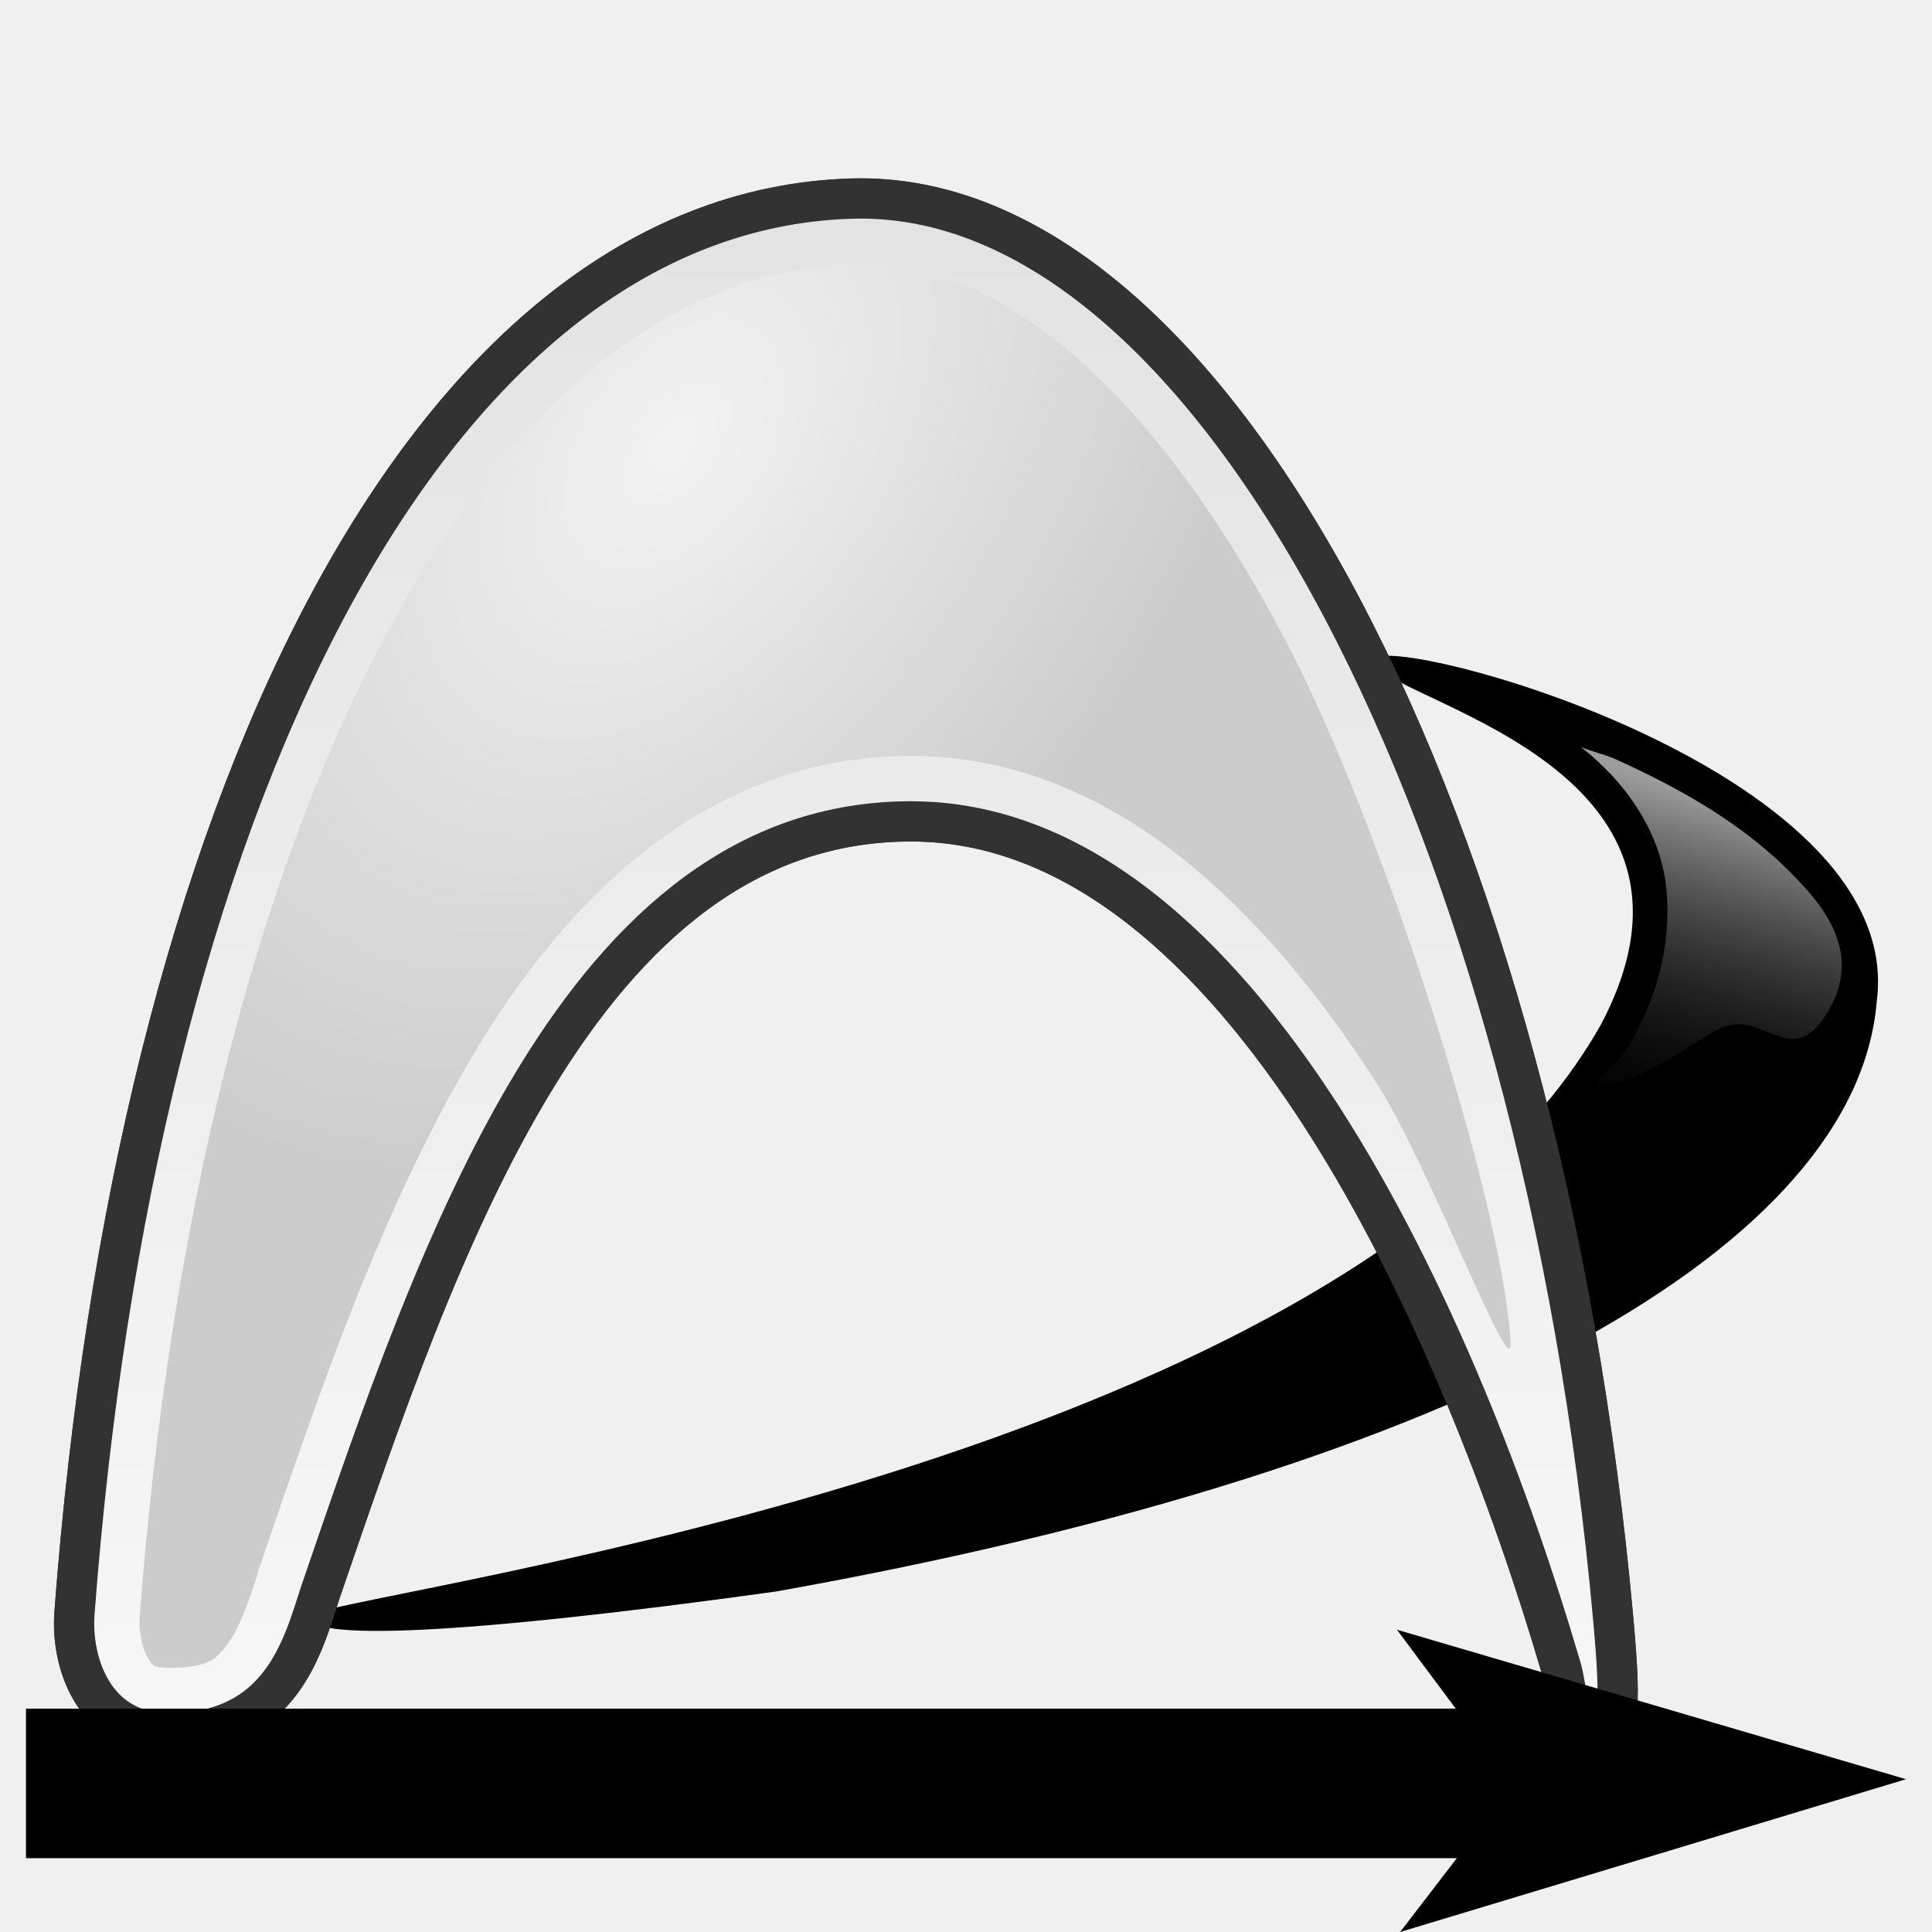
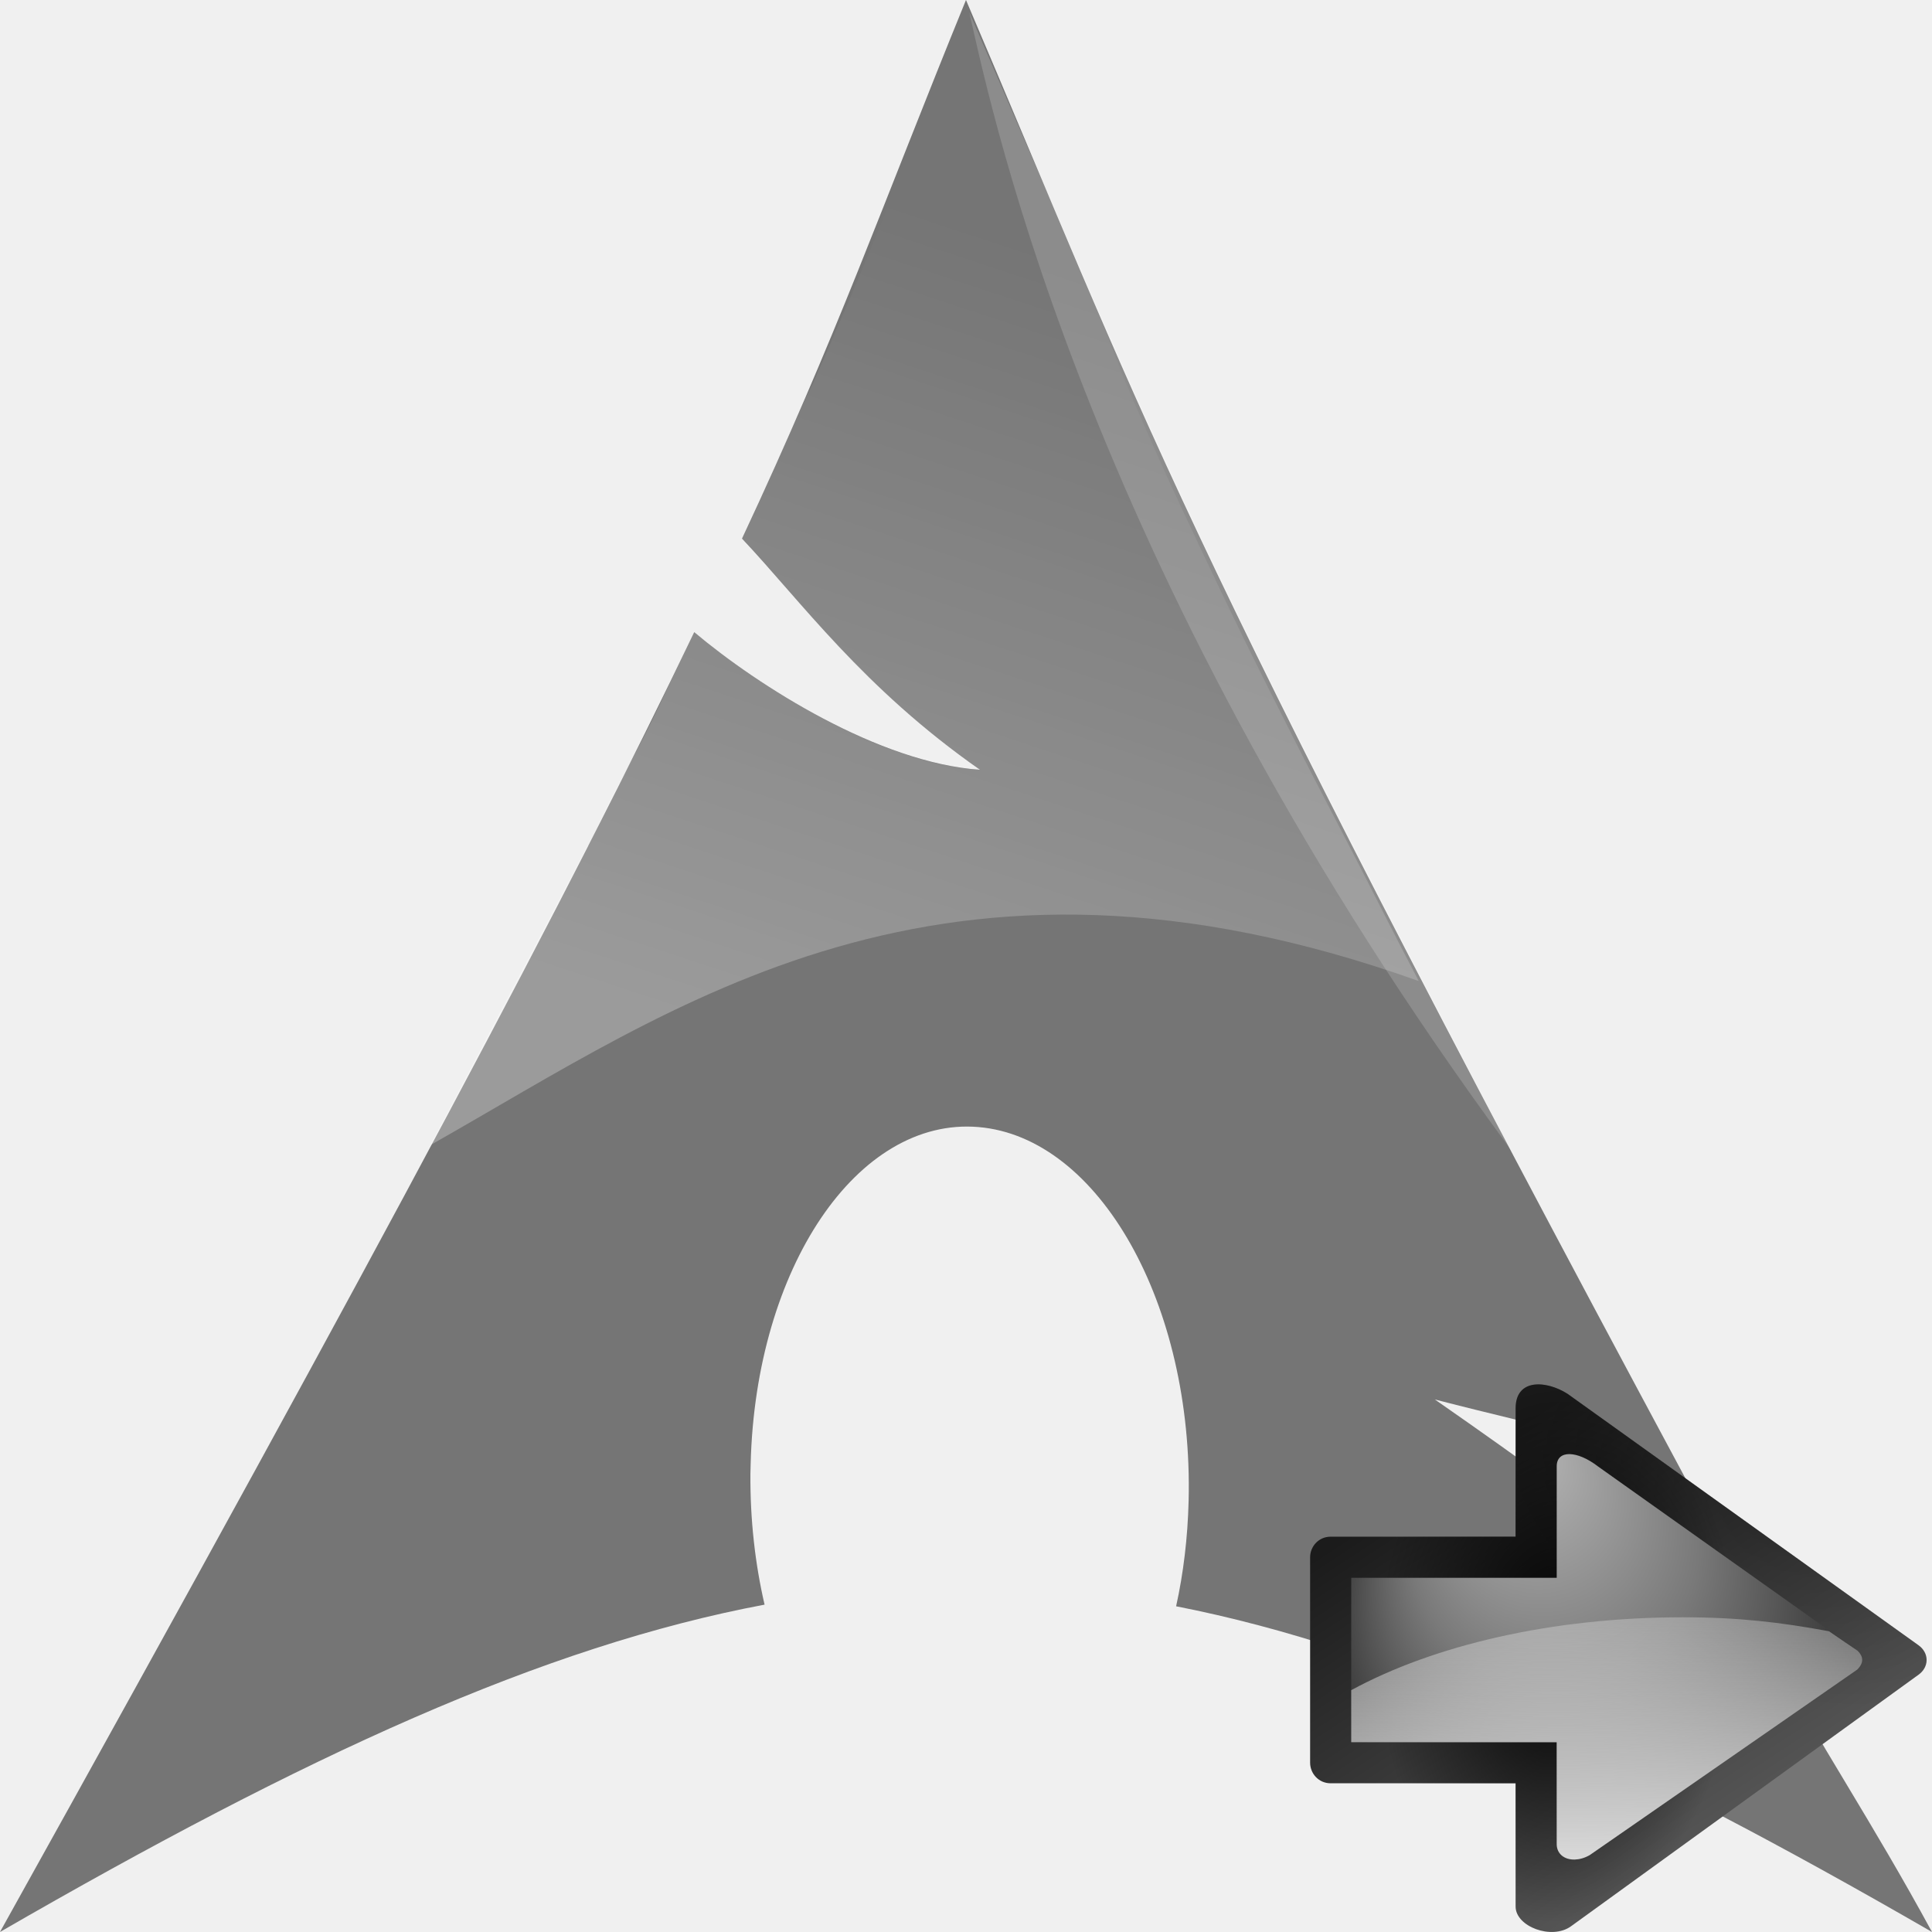
- <svg xmlns="http://www.w3.org/2000/svg" xmlns:xlink="http://www.w3.org/1999/xlink" width="48px" height="48px" id="svg1374">
-   <defs id="defs1376">
-     <linearGradient id="linearGradient21348">
-       <stop id="stop21350" offset="0" style="stop-color:#edd400;stop-opacity:1;" />
-       <stop id="stop21352" offset="1" style="stop-color:#baa600;stop-opacity:1" />
+ <svg xmlns="http://www.w3.org/2000/svg" xmlns:xlink="http://www.w3.org/1999/xlink" width="32" height="32" id="svg2424" version="1.0">
+   <defs id="defs2426">
+     <linearGradient id="linearGradient2190" x1="541.335" y1="104.507" gradientTransform="matrix(-0.3937741,0,0,0.393752,978.3497,416.9815)" x2="606.912" gradientUnits="userSpaceOnUse" xlink:href="#path1082_2_" y2="303.14" />
+     <linearGradient id="path1082_2_" x1="112.499" x2="112.499" gradientTransform="translate(287,-83)" y1="6.137" gradientUnits="userSpaceOnUse" y2="129.347">
+       <stop offset="0" id="stop193" style="stop-color:#ffffff;stop-opacity:0" />
+       <stop offset="1" id="stop195" style="stop-color:#ffffff;stop-opacity:0.275;" />
+       <midPointStop offset="0" id="midPointStop197" style="stop-color:#FFFFFF" />
+       <midPointStop offset="0.5" id="midPointStop199" style="stop-color:#FFFFFF" />
+       <midPointStop offset="1" id="midPointStop201" style="stop-color:#000000" />
    </linearGradient>
-     <linearGradient id="linearGradient21338">
-       <stop style="stop-color:#baa400;stop-opacity:1;" offset="0" id="stop21340" />
-       <stop id="stop21346" offset="0.5" style="stop-color:#baa600;stop-opacity:1;" />
-       <stop id="stop21342" offset="0.5" style="stop-color:#604e00;stop-opacity:1;" />
-       <stop style="stop-color:#604e00;stop-opacity:1;" offset="1" id="stop21344" />
+     <linearGradient id="linearGradient3388">
+       <stop offset="0" id="stop3390" style="stop-color:#000000;stop-opacity:0;" />
+       <stop offset="1" id="stop3392" style="stop-color:#000000;stop-opacity:0.371;" />
    </linearGradient>
-     <linearGradient id="linearGradient21320">
-       <stop id="stop21322" offset="0" style="stop-color:#edd400;stop-opacity:1;" />
-       <stop style="stop-color:#604e00;stop-opacity:1;" offset="0.584" id="stop21326" />
-       <stop id="stop21324" offset="1" style="stop-color:#604e00;stop-opacity:1" />
+     <linearGradient id="linearGradient4346">
+       <stop offset="0" id="stop4348" style="stop-color:#00bdec;stop-opacity:1" />
+       <stop offset="1" id="stop4350" style="stop-color:#40bfde;stop-opacity:1" />
    </linearGradient>
-     <linearGradient id="linearGradient16135">
-       <stop style="stop-color:#edd400;stop-opacity:1;" offset="0" id="stop16137" />
-       <stop style="stop-color:#c4a000;stop-opacity:1;" offset="1" id="stop16139" />
+     <linearGradient id="linearGradient4352" x1="400.614" y1="634.151" x2="616.486" gradientUnits="userSpaceOnUse" xlink:href="#linearGradient4346" y2="666.978" />
+     <linearGradient id="linearGradient5323">
+       <stop offset="0" id="stop5325" style="stop-color:#6e6e6e;stop-opacity:1" />
+       <stop offset="1" id="stop5327" style="stop-color:#4d4d4d;stop-opacity:1" />
    </linearGradient>
-     <linearGradient id="linearGradient8716">
-       <stop id="stop8718" offset="0" style="stop-color:#f2f2f2;stop-opacity:1;" />
-       <stop id="stop8720" offset="1" style="stop-color:#cccccc;stop-opacity:1;" />
+     <linearGradient id="linearGradient5329" x1="291.836" y1="238.082" x2="650.814" gradientUnits="userSpaceOnUse" xlink:href="#linearGradient5323" y2="348.969" />
+     <linearGradient id="linearGradient2216" x1="541.335" y1="104.507" gradientTransform="matrix(-0.3937741,0,0,0.393752,978.3497,416.9815)" x2="606.912" gradientUnits="userSpaceOnUse" xlink:href="#path1082_2_" y2="303.14" />
+     <linearGradient id="linearGradient3021" x1="80.185" x2="81.241" y1="19.035" gradientUnits="userSpaceOnUse" xlink:href="#linearGradient3202" y2="101.413" />
+     <radialGradient id="radialGradient2432" r="56" gradientTransform="matrix(1,0,0,1.138393,0,-10.51786)" cx="172" cy="76" gradientUnits="userSpaceOnUse" xlink:href="#XMLID_4_" fy="76" fx="172" />
+     <linearGradient id="linearGradient3246" x1="196.468" x2="52.218" gradientTransform="translate(138.7875,-0.1385179)" y1="63.139" gradientUnits="userSpaceOnUse" xlink:href="#linearGradient3260" y2="66.224" />
+     <linearGradient id="linearGradient3244" x1="87.468" x2="116.718" gradientTransform="translate(138.7875,-0.1385179)" y1="-0.361" gradientUnits="userSpaceOnUse" xlink:href="#linearGradient3260" y2="106.428" />
+     <linearGradient id="linearGradient3242" x1="47.968" x2="49.218" gradientTransform="translate(138.5,0)" y1="16.139" gradientUnits="userSpaceOnUse" xlink:href="#linearGradient3202" y2="85.428" />
+     <linearGradient id="linearGradient3240" x1="179.172" x2="173.981" y1="123.759" gradientUnits="userSpaceOnUse" xlink:href="#linearGradient3295" y2="65.448" />
+     <linearGradient id="linearGradient3238" x1="179.172" x2="173.981" gradientTransform="translate(97,0)" y1="123.759" gradientUnits="userSpaceOnUse" xlink:href="#linearGradient3295" y2="65.448" />
+     <radialGradient id="radialGradient3236" r="56" gradientTransform="matrix(1,0,0,1.138393,0,-10.51786)" cx="172" cy="76" gradientUnits="userSpaceOnUse" xlink:href="#XMLID_4_" fy="76" fx="172" />
+     <radialGradient id="radialGradient3234" r="56" gradientTransform="matrix(1,0,0,1.138393,0,-10.51786)" cx="172" cy="76" gradientUnits="userSpaceOnUse" xlink:href="#linearGradient6666" fy="121.442" fx="188.882" />
+     <linearGradient id="linearGradient3232" x1="223.327" x2="226.659" gradientTransform="matrix(1,0,0,0.8610463,-108.1614,-1.436187)" y1="53.784" gradientUnits="userSpaceOnUse" spreadMethod="reflect" xlink:href="#linearGradient3260" y2="57.279" />
+     <linearGradient id="linearGradient3229" x1="74.75" x2="78.939" y1="14.276" gradientUnits="userSpaceOnUse" spreadMethod="reflect" xlink:href="#linearGradient3295" y2="16.751" />
+     <radialGradient id="radialGradient3227" r="60" gradientTransform="matrix(-0.5816285,1.767767e-2,2.6986249e-2,0.8878982,235.0782,5.941909)" cx="72.021" cy="66.345" gradientUnits="userSpaceOnUse" xlink:href="#linearGradient3449" fy="66.345" fx="72.021" />
+     <linearGradient id="linearGradient3225" x1="223.327" x2="226.659" gradientTransform="matrix(1,0,0,0.8610463,-108.1614,-1.436187)" y1="53.784" gradientUnits="userSpaceOnUse" spreadMethod="reflect" xlink:href="#linearGradient3202" y2="57.279" />
+     <linearGradient id="linearGradient3223" x1="73.743" x2="78.939" y1="15.337" gradientUnits="userSpaceOnUse" spreadMethod="reflect" xlink:href="#linearGradient3260" y2="16.751" />
+     <radialGradient id="radialGradient3221" r="60" gradientTransform="matrix(-0.2586607,-0.5212474,-0.8274344,0.4106011,302.5394,50.05559)" cx="-16.668" cy="86.827" gradientUnits="userSpaceOnUse" xlink:href="#linearGradient3449" fy="86.827" fx="-16.668" />
+     <linearGradient id="linearGradient3219" x1="194.5" x2="104.25" gradientTransform="matrix(-1,0,0,0.8610463,375,-1.436187)" y1="123.907" gradientUnits="userSpaceOnUse" xlink:href="#linearGradient6404" y2="5.156" />
+     <linearGradient id="linearGradient2990">
+       <stop offset="0" id="stop2992" style="stop-color:#d7d7d7;stop-opacity:1;" />
+       <stop offset="1" id="stop2994" style="stop-color:#ffffff;stop-opacity:1;" />
    </linearGradient>
-     <linearGradient id="linearGradient639">
-       <stop style="stop-color:#000000;stop-opacity:1;" offset="0" id="stop640" />
-       <stop style="stop-color:#8e8e8e;stop-opacity:1;" offset="1" id="stop641" />
+     <linearGradient id="linearGradient3237">
+       <stop offset="0" id="stop3239" style="stop-color:#d5e6ff;stop-opacity:1;" />
+       <stop offset="1" id="stop3241" style="stop-color:#ffffff;stop-opacity:0;" />
    </linearGradient>
-     <linearGradient id="linearGradient2882">
-       <stop id="stop2884" offset="0" style="stop-color:#f9f9f9;stop-opacity:1;" />
-       <stop id="stop2886" offset="1" style="stop-color:#e3e3e3;stop-opacity:1;" />
+     <linearGradient id="linearGradient6674">
+       <stop offset="0" id="stop6676" style="stop-color:#001648;stop-opacity:1;" />
+       <stop offset="1" id="stop6678" style="stop-color:#11a9ff;stop-opacity:0;" />
    </linearGradient>
-     <linearGradient id="linearGradient5721">
-       <stop style="stop-color:#9c9c9c;stop-opacity:1;" offset="0" id="stop5723" />
-       <stop style="stop-color:#000000;stop-opacity:0;" offset="1" id="stop5725" />
+     <linearGradient id="linearGradient6666">
+       <stop offset="0" id="stop6668" style="stop-color:#9fc1f2;stop-opacity:1;" />
+       <stop offset="0.5" id="stop3183" style="stop-color:#587eb5;stop-opacity:1;" />
+       <stop offset="1" id="stop6670" style="stop-color:#0c2a58;stop-opacity:1;" />
    </linearGradient>
-     <radialGradient xlink:href="#linearGradient5721" id="radialGradient5727" cx="18.385" cy="40.575" fx="18.385" fy="40.575" r="21.213" gradientTransform="matrix(0.943831,-4.819922e-17,1.543379e-17,0.166667,1.032663,33.81282)" gradientUnits="userSpaceOnUse" />
-     <linearGradient xlink:href="#linearGradient2882" id="linearGradient7976" x1="21" y1="46.714" x2="21" y2="5.953" gradientUnits="userSpaceOnUse" />
-     <radialGradient xlink:href="#linearGradient8716" id="radialGradient8714" cx="16.38" cy="17.797" fx="16.38" fy="17.797" r="17.033" gradientTransform="matrix(-0.709098,0.965262,-0.596695,-0.438344,38.98261,3.023865)" gradientUnits="userSpaceOnUse" />
-     <linearGradient xlink:href="#linearGradient5721" id="linearGradient11647" x1="43.25" y1="20" x2="40.875" y2="28.625" gradientUnits="userSpaceOnUse" />
-     <linearGradient xlink:href="#linearGradient21348" id="linearGradient19853" gradientUnits="userSpaceOnUse" gradientTransform="matrix(0.791154,-0.487172,0.327682,1.176225,16.97405,35.22976)" x1="7.94" y1="-5.11" x2="9.249" y2="4.773" />
-     <linearGradient xlink:href="#linearGradient21348" id="linearGradient22817" gradientUnits="userSpaceOnUse" gradientTransform="matrix(5.655608e-2,-0.797121,1.172062,0.350025,16.04368,50.1682)" x1="11.442" y1="-0.98" x2="13.599" y2="-1.084" />
+     <linearGradient id="linearGradient6643">
+       <stop offset="0" id="stop6645" style="stop-color:#fffddc;stop-opacity:1;" />
+       <stop offset="1" id="stop6647" style="stop-color:#ffdfbf;stop-opacity:0;" />
+     </linearGradient>
+     <linearGradient id="linearGradient6631">
+       <stop offset="0" id="stop6633" style="stop-color:#703700;stop-opacity:1;" />
+       <stop offset="1" id="stop6635" style="stop-color:#bf5e00;stop-opacity:0;" />
+     </linearGradient>
+     <linearGradient id="linearGradient6446">
+       <stop offset="0" id="stop6448" style="stop-color:#ffffff;stop-opacity:1;" />
+       <stop offset="1" id="stop6450" style="stop-color:#ffffff;stop-opacity:0;" />
+     </linearGradient>
+     <linearGradient id="linearGradient6404">
+       <stop offset="0" id="stop6406" style="stop-color:#081e3e;stop-opacity:1;" />
+       <stop offset="1" id="stop6408" style="stop-color:#387de4;stop-opacity:1;" />
+     </linearGradient>
+     <radialGradient id="radialGradient9692" r="42.559" gradientTransform="matrix(1.396525,6.9831451e-3,-7.781496e-3,1.556183,-122.8261,-69.69862)" cx="42.7" cy="103.58" gradientUnits="userSpaceOnUse" spreadMethod="pad" xlink:href="#linearGradient6666" fy="103.58" fx="42.7" />
+     <linearGradient id="linearGradient6410" x1="32" y1="88" x2="24" gradientUnits="userSpaceOnUse" xlink:href="#linearGradient6404" y2="-24" />
+     <linearGradient id="linearGradient6452" x1="21.095" y1="21.102" gradientTransform="translate(-7.587097,-7.380645)" x2="15.189" gradientUnits="userSpaceOnUse" spreadMethod="reflect" xlink:href="#linearGradient6446" y2="27.008" />
+     <linearGradient id="linearGradient6464" x1="21.095" y1="21.102" gradientTransform="translate(0.4129032,0.6193548)" x2="15.127" gradientUnits="userSpaceOnUse" spreadMethod="reflect" xlink:href="#linearGradient6446" y2="27.07" />
+     <linearGradient id="linearGradient6470" x1="21.095" y1="21.102" gradientTransform="translate(0.4129032,0.6193548)" x2="13.961" gradientUnits="userSpaceOnUse" spreadMethod="reflect" xlink:href="#linearGradient6446" y2="28.236" />
+     <linearGradient id="linearGradient6472" x1="21.095" y1="21.102" gradientTransform="translate(0.4129032,0.6193548)" x2="13.961" gradientUnits="userSpaceOnUse" spreadMethod="reflect" xlink:href="#linearGradient6446" y2="28.236" />
+     <linearGradient id="linearGradient6637" x1="55.329" y1="112" x2="55.329" gradientUnits="userSpaceOnUse" xlink:href="#linearGradient6631" y2="74.913" />
+     <linearGradient id="linearGradient6649" x1="62.039" y1="15.914" gradientTransform="translate(0,3)" x2="62.039" gradientUnits="userSpaceOnUse" xlink:href="#linearGradient6643" y2="50.729" />
+     <linearGradient id="linearGradient6680" x1="19.097" y1="50.581" x2="19.934" gradientUnits="userSpaceOnUse" xlink:href="#linearGradient6674" y2="88.633" />
+     <linearGradient id="linearGradient2816" x1="64" y1="-26.937" x2="74.448" gradientUnits="userSpaceOnUse" xlink:href="#linearGradient6446" y2="82.03" />
+     <linearGradient id="linearGradient3231" x1="59.226" y1="7.897" gradientTransform="translate(0.2623629,1)" x2="59.226" gradientUnits="userSpaceOnUse" xlink:href="#linearGradient6446" y2="46.229" />
+     <linearGradient id="linearGradient3233" x1="115.767" y1="71.085" gradientTransform="translate(0.2332229,1.915094)" x2="31.377" gradientUnits="userSpaceOnUse" xlink:href="#linearGradient6446" y2="21.031" />
+     <linearGradient id="linearGradient3243" x1="-60.945" y1="105.831" x2="-60" gradientUnits="userSpaceOnUse" xlink:href="#linearGradient3237" y2="8" />
+     <linearGradient id="linearGradient3289" x1="60.402" y1="64.076" x2="60.402" gradientUnits="userSpaceOnUse" xlink:href="#linearGradient6674" y2="-20.962" />
+     <radialGradient id="radialGradient2409" r="43.475" gradientTransform="matrix(-1.104089,0.8280667,-0.6647496,-0.8863327,191.4462,62.25391)" cx="63.042" cy="74.979" gradientUnits="userSpaceOnUse" spreadMethod="reflect" xlink:href="#linearGradient2990" fy="51.593" fx="73.551" />
+     <clipPath id="clipPath3129" clipPathUnits="userSpaceOnUse">
+       <path d="M -184.736,27.944 C -194.976,27.944 -205.206,31.818 -212.97,39.583 C -220.977,47.59 -224.859,58.223 -224.609,68.779 L -224.609,96.822 C -224.609,100.874 -221.355,104.128 -217.303,104.128 L -152.17,104.128 C -148.118,104.128 -144.864,100.874 -144.864,96.822 L -144.864,68.779 C -144.613,58.223 -148.495,47.59 -156.503,39.583 C -164.267,31.818 -174.497,27.944 -184.736,27.944 z M -184.736,43.481 C -178.397,43.481 -172.048,45.918 -167.179,50.787 C -162.367,55.599 -159.93,61.833 -159.873,68.09 L -209.572,68.09 C -209.515,61.833 -207.106,55.599 -202.294,50.787 C -197.425,45.918 -191.076,43.481 -184.736,43.481 z" id="path3131" style="fill:url(#radialGradient3133);fill-opacity:1;stroke:none;stroke-width:16.495;stroke-linecap:round;stroke-linejoin:round;stroke-miterlimit:4;stroke-dasharray:none;stroke-dashoffset:4.15;stroke-opacity:1" />
+     </clipPath>
+     <radialGradient id="radialGradient3133" r="43.475" gradientTransform="matrix(-0.4961056,0.4409829,-0.7360594,-0.8280666,-99.14147,87.89706)" cx="77.533" cy="74.979" gradientUnits="userSpaceOnUse" spreadMethod="reflect" xlink:href="#linearGradient2990" fy="51.593" fx="88.043" />
+     <clipPath id="clipPath3135" clipPathUnits="userSpaceOnUse">
+       <path id="path3137" d="M -97.322,27.944 C -107.561,27.944 -117.791,31.818 -125.556,39.583 C -133.563,47.59 -137.445,58.223 -137.195,68.779 L -137.195,96.822 C -137.195,100.874 -133.94,104.128 -129.888,104.128 L -64.755,104.128 C -60.703,104.128 -57.449,100.874 -57.449,96.822 L -57.449,68.779 C -57.199,58.223 -61.081,47.59 -69.088,39.583 C -76.853,31.818 -87.082,27.944 -97.322,27.944 z M -97.322,43.481 C -90.982,43.481 -84.634,45.918 -79.764,50.787 C -74.953,55.599 -72.515,61.833 -72.458,68.09 L -122.157,68.09 C -122.1,61.833 -119.691,55.599 -114.879,50.787 C -110.01,45.918 -103.661,43.481 -97.322,43.481 z" style="fill:url(#radialGradient3139);fill-opacity:1;stroke:none;stroke-width:16.495;stroke-linecap:round;stroke-linejoin:round;stroke-miterlimit:4;stroke-dasharray:none;stroke-dashoffset:4.15;stroke-opacity:1" />
+     </clipPath>
+     <radialGradient id="radialGradient3139" r="43.475" gradientTransform="matrix(-0.4961056,0.4409829,-0.7360594,-0.8280666,-11.72683,87.89706)" cx="77.533" cy="74.979" gradientUnits="userSpaceOnUse" spreadMethod="reflect" xlink:href="#linearGradient2990" fy="51.593" fx="88.043" />
+     <radialGradient id="radialGradient3534" r="60" gradientTransform="matrix(0.2586607,-0.5212474,0.8274344,0.4106011,-35.53945,50.05559)" cx="-16.668" cy="86.827" gradientUnits="userSpaceOnUse" xlink:href="#linearGradient3449" fy="86.827" fx="-16.668" />
+     <linearGradient id="linearGradient2226" x1="179.172" x2="173.981" y1="123.759" gradientUnits="userSpaceOnUse" xlink:href="#linearGradient3295" y2="65.448" />
+     <radialGradient id="radialGradient3455" gradientTransform="matrix(0.5816285,1.767767e-2,-2.6986249e-2,0.8878982,31.92185,5.941909)" r="60" cy="66.345" fx="72.021" gradientUnits="userSpaceOnUse" xlink:href="#linearGradient3449" fy="66.345" cx="72.021" />
+     <linearGradient id="linearGradient3409" x1="194.5" x2="104.25" gradientTransform="matrix(1,0,0,0.8610463,-108,-1.436187)" y1="123.907" gradientUnits="userSpaceOnUse" xlink:href="#linearGradient6404" y2="5.156" />
+     <radialGradient id="radialGradient3213" r="56" gradientTransform="matrix(1,0,0,1.138393,0,-10.51786)" cx="172" cy="76" gradientUnits="userSpaceOnUse" xlink:href="#linearGradient6666" fy="121.442" fx="188.882" />
+     <radialGradient id="radialGradient3629" r="56" gradientTransform="matrix(1,0,0,1.138393,0,-10.51786)" cx="172" cy="76" gradientUnits="userSpaceOnUse" xlink:href="#XMLID_4_" fy="76" fx="172" />
+     <radialGradient id="XMLID_4_" gradientTransform="matrix(0.9792,0,0,0.9725,133.0002,20.8762)" r="55.148" cy="-0.215" gradientUnits="userSpaceOnUse" cx="48">
+       <stop offset="0" id="stop3082" style="stop-color:#72D13D" />
+       <stop offset="0.355" id="stop3084" style="stop-color:#35AC1C" />
+       <stop offset="0.619" id="stop3086" style="stop-color:#0F9508" />
+       <stop offset="0.757" id="stop3088" style="stop-color:#008C00" />
+       <stop offset="1" id="stop3090" style="stop-color:#007A00" />
+     </radialGradient>
+     <linearGradient id="linearGradient3202">
+       <stop offset="0" id="stop3204" style="stop-color:#cdeeff;stop-opacity:1;" />
+       <stop offset="1" id="stop3206" style="stop-color:#d2e8ed;stop-opacity:0;" />
+     </linearGradient>
+     <linearGradient id="linearGradient3260">
+       <stop offset="0" id="stop3262" style="stop-color:#ffffff;stop-opacity:1;" />
+       <stop offset="1" id="stop3264" style="stop-color:#ffffff;stop-opacity:0;" />
+     </linearGradient>
+     <linearGradient id="linearGradient3295">
+       <stop offset="0" id="stop3297" style="stop-color:#63e9ff;stop-opacity:1;" />
+       <stop offset="1" id="stop3299" style="stop-color:#ffffff;stop-opacity:0;" />
+     </linearGradient>
+     <linearGradient id="linearGradient3449">
+       <stop offset="0" id="stop3451" style="stop-color:#000000;stop-opacity:1;" />
+       <stop offset="1" id="stop3453" style="stop-color:#000000;stop-opacity:0;" />
+     </linearGradient>
+     <linearGradient id="linearGradient3409-269" y2="5.156" y1="123.907" gradientTransform="matrix(1,0,0,0.8610463,-108,-1.436187)" x2="104.25" gradientUnits="userSpaceOnUse" xlink:href="#linearGradient6404-644" x1="194.5" />
+     <linearGradient id="linearGradient6404-644">
+       <stop offset="0" id="stop2492" style="stop-color:#1b1b1b;stop-opacity:1;" />
+       <stop offset="1" id="stop2494" style="stop-color:#747474;stop-opacity:1;" />
+     </linearGradient>
+     <radialGradient id="radialGradient3534-901" r="60" gradientTransform="matrix(0.2586607,-0.5212474,0.8274344,0.4106011,-35.53945,50.05559)" cx="-16.668" cy="86.827" gradientUnits="userSpaceOnUse" xlink:href="#linearGradient3449-761" fy="86.827" fx="-16.668" />
+     <linearGradient id="linearGradient3449-761">
+       <stop offset="0" id="stop2498" style="stop-color:#000000;stop-opacity:1;" />
+       <stop offset="1" id="stop2500" style="stop-color:#000000;stop-opacity:0;" />
+     </linearGradient>
+     <radialGradient id="radialGradient3455-485" r="60" gradientTransform="matrix(0.5816285,1.767767e-2,-2.6986249e-2,0.8878982,31.92185,5.941909)" cx="72.021" cy="66.345" gradientUnits="userSpaceOnUse" xlink:href="#linearGradient3449-523" fy="66.345" fx="72.021" />
+     <linearGradient id="linearGradient3449-523">
+       <stop offset="0" id="stop2504" style="stop-color:#000000;stop-opacity:1;" />
+       <stop offset="1" id="stop2506" style="stop-color:#000000;stop-opacity:0;" />
+     </linearGradient>
+     <radialGradient id="radialGradient3629-367" r="56" gradientTransform="matrix(1,0,0,1.138393,0,-10.51786)" cx="172" cy="76" gradientUnits="userSpaceOnUse" xlink:href="#XMLID_4_-861" fy="76" fx="172" />
+     <radialGradient id="XMLID_4_-861" r="55.148" gradientTransform="matrix(0.9792,0,0,0.9725,133.0002,20.8762)" cx="48" cy="-0.215" gradientUnits="userSpaceOnUse">
+       <stop offset="0" id="stop2510" style="stop-color:#a4a4a4" />
+       <stop offset="0.355" id="stop2512" style="stop-color:#787878" />
+       <stop offset="0.619" id="stop2514" style="stop-color:#5d5d5d" />
+       <stop offset="0.757" id="stop2516" style="stop-color:#525252" />
+       <stop offset="1" id="stop2518" style="stop-color:#484848" />
+     </radialGradient>
+     <radialGradient id="radialGradient3213-147" r="56" gradientTransform="matrix(1,0,0,1.138393,0,-10.51786)" cx="172" cy="76" gradientUnits="userSpaceOnUse" xlink:href="#linearGradient6666-483" fy="121.442" fx="188.882" />
+     <linearGradient id="linearGradient6666-483">
+       <stop offset="0" id="stop2522" style="stop-color:#bcbcbc;stop-opacity:1;" />
+       <stop offset="0.5" id="stop2524" style="stop-color:#797979;stop-opacity:1;" />
+       <stop offset="1" id="stop2526" style="stop-color:#262626;stop-opacity:1;" />
+     </linearGradient>
+     <linearGradient id="linearGradient3021-866" x1="80.185" y1="19.035" x2="81.241" gradientUnits="userSpaceOnUse" xlink:href="#linearGradient3202-554" y2="101.413" />
+     <linearGradient id="linearGradient3202-554">
+       <stop offset="0" id="stop2530" style="stop-color:#e6e6e6;stop-opacity:1;" />
+       <stop offset="1" id="stop2532" style="stop-color:#e2e2e2;stop-opacity:0;" />
+     </linearGradient>
  </defs>
-   <g id="layer1">
-     <path d="M 34.125,16.423 C 33.992,15.561 47.403,19.003 46.627,24.882 C 46.129,30.892 36.566,36.458 19.283,39.54 C 11.238,40.657 7.671,40.75 7.667,40.165 C 7.592,39.651 33.426,36.719 39.777,25.451 C 43.225,18.916 34.276,17.398 34.125,16.423 z " style="font-size:12px;fill:#000000;fill-opacity:1;fill-rule:evenodd;stroke:none;stroke-width:2.287;stroke-opacity:1" id="path632" />
-     <path d="M 40.083,40.254 C 40.295,42.615 40.22,43.104 39.627,43.067 C 38.857,43.017 38.987,42.022 38.761,41.354 C 36.35,33.158 30.867,20.407 22.633,20.407 C 14.447,20.407 10.917,30.919 7.948,39.595 C 7.509,40.951 6.973,43.022 4.242,43.07 C 2.287,43.075 1.756,41.249 1.851,40.067 C 3.349,20.189 10.527,5.263 21.148,4.934 C 30.175,4.655 38.307,20.529 40.083,40.254 z " style="font-size:12px;fill:#dadada;fill-opacity:1;fill-rule:evenodd;stroke:#383838;stroke-opacity:1" id="path630" />
-     <path id="path5053" style="font-size:12px;fill:url(#linearGradient7976);fill-opacity:1;fill-rule:evenodd;stroke:#323232;stroke-opacity:1" d="M 40.083,40.254 C 40.295,42.615 40.22,43.104 39.627,43.067 C 38.857,43.017 38.987,42.022 38.761,41.354 C 36.35,33.158 30.867,20.407 22.633,20.407 C 14.447,20.407 10.917,30.919 7.948,39.595 C 7.509,40.951 6.973,43.022 4.242,43.07 C 2.287,43.075 1.756,41.249 1.851,40.067 C 3.349,20.189 10.527,5.263 21.148,4.934 C 30.175,4.655 38.307,20.529 40.083,40.254 z " />
-     <path style="font-size:12px;fill:url(#radialGradient8714);fill-opacity:1;fill-rule:evenodd;stroke:none;stroke-opacity:1" d="M 21.219,6.562 C 16.653,6.704 12.66,9.972 9.5,15.938 C 6.34,21.903 4.206,30.411 3.469,40.188 C 3.446,40.466 3.523,40.939 3.656,41.156 C 3.789,41.374 3.776,41.439 4.25,41.438 C 5.21,41.421 5.376,41.212 5.656,40.844 C 5.936,40.475 6.17,39.824 6.406,39.094 C 6.406,39.083 6.406,39.073 6.406,39.062 C 7.89,34.728 9.515,29.856 11.938,25.906 C 14.36,21.957 17.839,18.781 22.625,18.781 C 27.576,18.781 31.382,22.516 34.219,26.938 C 35.505,28.942 37.598,34.531 37.531,33.344 C 37.337,29.895 34.341,20.447 31.906,15.844 C 30.283,12.775 28.469,10.353 26.625,8.781 C 24.781,7.209 22.995,6.508 21.219,6.562 z " id="path5786" />
-     <path style="font-size:12px;fill:url(#linearGradient11647);fill-opacity:1;fill-rule:evenodd;stroke:none;stroke-width:2.287;stroke-opacity:1" d="M 39.281,18.562 C 40.404,19.441 41.295,20.714 41.407,22.167 C 41.526,23.514 41.136,24.891 40.432,26.032 C 40.262,26.357 39.543,26.852 39.671,27.016 C 41.007,26.74 41.517,26.234 42.638,25.598 C 43.792,24.944 44.488,26.738 45.438,25.094 C 46.211,23.754 45.442,22.652 44.607,21.802 C 43.344,20.478 41.714,19.569 40.06,18.827 C 39.804,18.729 39.535,18.666 39.281,18.562 z " id="path9450" />
-     <path id="rect2152" d="M 34.707,40.49 L 36.168,42.451 L 0.645,42.451 L 0.645,46.166 L 36.194,46.166 L 34.786,48 L 47.355,44.204 L 34.707,40.49 z " style="fill:black;fill-opacity:1;stroke:none;stroke-opacity:1" />
+   <g id="layer1" transform="translate(-309.5178,-259.6012)">
+     <g id="g2424" transform="matrix(1.347368,0,0,1.347368,-632.8824,-513.3437)">
+       <g id="g2210" transform="matrix(0.125,0,0,0.125,615.7189,519.2171)">
+         <path d="M 764.75,435.623 C 756.293,456.358 752.138,468.471 742.722,488.589 C 748.495,494.709 754.611,503.278 766.119,511.326 C 756.195,510.642 744.333,503.096 738.026,497.792 C 725.976,522.937 708.063,556.783 669.75,625.623 C 699.855,608.243 723.193,597.523 744.943,593.431 C 744.013,589.42 743.515,585.061 743.551,580.535 L 743.575,579.584 C 744.052,560.292 754.091,545.457 765.979,546.464 C 777.868,547.472 787.122,563.933 786.645,583.226 C 786.555,586.86 786.132,590.351 785.415,593.593 C 806.931,597.804 830.049,608.476 859.75,625.623 C 853.893,614.839 848.647,607.083 843.654,597.825 C 835.79,591.729 829.549,586.248 810.859,573.253 C 822.359,576.241 829.133,577.248 835.552,581.102 C 784.79,486.592 782.158,476.473 764.75,435.623 z " id="path2518" style="fill:#757575;fill-opacity:1;fill-rule:evenodd;stroke:none;stroke-width:1;stroke-linecap:round;stroke-linejoin:round;stroke-miterlimit:10;stroke-dasharray:none;stroke-opacity:1" />
+         <path d="M 818.226,548.553 C 777.045,492.658 767.499,447.608 765.081,436.853 C 787.049,487.521 786.899,488.143 818.226,548.553 z " id="path2522" style="fill:#ffffff;fill-opacity:0.166;fill-rule:evenodd;stroke:none;stroke-width:36.1;stroke-linecap:butt;stroke-linejoin:round;stroke-miterlimit:10;stroke-opacity:1" />
+         <path d="M 765.121,436.551 C 764.081,439.107 762.929,441.61 761.967,443.973 C 760.886,446.629 759.834,449.094 758.813,451.58 C 757.791,454.066 756.848,456.608 755.844,459.002 C 754.84,461.397 753.903,463.671 752.875,466.053 C 751.848,468.435 750.814,470.841 749.721,473.289 C 749.499,473.809 749.205,474.247 748.979,474.774 C 748.088,476.755 747.157,478.817 746.195,480.897 C 745.066,483.424 743.976,485.713 742.67,488.504 C 748.443,494.624 754.541,503.278 766.049,511.326 C 756.125,510.642 744.338,503.085 738.031,497.781 C 736.494,500.9 734.975,504.301 733.207,507.801 C 732.142,509.91 730.843,512.21 729.682,514.481 C 728.925,515.98 728.444,517.175 727.641,518.748 C 727.6,518.827 727.496,518.855 727.455,518.934 C 726.435,520.913 723.18,527.064 719.848,533.406 C 717.349,538.175 714.995,542.751 712.055,548.25 C 736.115,534.677 762.153,515.279 809.281,532.108 C 806.914,527.624 804.831,523.443 802.787,519.49 C 800.744,515.537 798.798,511.858 797.035,508.358 C 795.272,504.857 793.55,501.464 792.026,498.338 C 790.501,495.212 789.087,492.262 787.758,489.432 C 786.429,486.602 785.223,484.065 784.047,481.453 C 782.871,478.842 781.773,476.317 780.707,473.846 C 779.641,471.375 778.737,468.833 777.738,466.424 C 777.176,465.066 776.62,463.7 776.068,462.342 C 775.658,461.382 775.18,460.154 774.77,459.188 C 771.812,452.214 768.759,445.101 765.121,436.551 z " id="path2520" style="fill:url(#linearGradient2190);fill-opacity:1;fill-rule:evenodd;stroke:none;stroke-width:0.714;stroke-linecap:round;stroke-linejoin:round;stroke-miterlimit:10;stroke-dasharray:none;stroke-opacity:1" />
+         <g id="g2375" transform="matrix(-0.5052319,0,0,-0.5052319,859.2217,631.209)">
+           <path d="M 69.219,12.165 L 1.552,61.148 C 0.569,61.853 0,62.898 0,64 C 0,65.102 0.569,66.147 1.552,66.852 L 69.906,115.825 C 74.049,118.456 80,118.828 80,113 L 80,88 L 116,88 C 118.382,88.001 120.001,86.051 120,84 L 120,44 C 120.001,41.949 118.382,39.999 116,40 L 80,40 L 80,16 C 80,12.109 72.979,9.447 69.219,12.165 z " id="path2488" style="fill:url(#linearGradient3409-269);fill-opacity:1;fill-rule:evenodd;stroke:none;stroke-width:8.621;stroke-linecap:round;stroke-linejoin:round;stroke-miterlimit:4;stroke-dasharray:none;stroke-opacity:1" />
+           <path d="M 69.219,12.165 L 1.552,61.148 C 0.569,61.853 0,62.898 0,64 C 0,65.102 0.569,66.147 1.552,66.852 L 69.906,115.825 C 74.049,118.456 80,118.828 80,113 L 80,88 L 116,88 C 118.382,88.001 120.001,86.051 120,84 L 120,44 C 120.001,41.949 118.382,39.999 116,40 L 80,40 L 80,16 C 80,12.109 72.979,9.447 69.219,12.165 z " id="path3532" style="opacity:0.255;fill:url(#radialGradient3534-901);fill-opacity:1;fill-rule:evenodd;stroke:none;stroke-width:8.621;stroke-linecap:round;stroke-linejoin:round;stroke-miterlimit:4;stroke-dasharray:none;stroke-opacity:1" />
+           <path id="path3447" d="M 69.219,12.165 L 1.552,61.148 C 0.569,61.853 0,62.898 0,64 C 0,65.102 0.569,66.147 1.552,66.852 L 69.906,115.825 C 74.049,118.456 80,118.828 80,113 L 80,88 L 116,88 C 118.382,88.001 120.001,86.051 120,84 L 120,44 C 120.001,41.949 118.382,39.999 116,40 L 80,40 L 80,16 C 80,12.109 72.979,9.447 69.219,12.165 z " style="fill:url(#radialGradient3455-485);fill-opacity:1;fill-rule:evenodd;stroke:none;stroke-width:8.621;stroke-linecap:round;stroke-linejoin:round;stroke-miterlimit:4;stroke-dasharray:none;stroke-opacity:1" />
+           <g id="g3472" transform="matrix(1,0,0,0.8609865,-108,-1.434978)" style="fill:url(#radialGradient3629-367);fill-opacity:1;stroke:none;stroke-width:16;stroke-linecap:round;stroke-linejoin:round;stroke-miterlimit:4;stroke-dasharray:none">
+             <path d="M 173.55,31.918 L 121.505,73.807 C 120.12,75.417 120.341,76.828 121.403,78.061 L 172,119.787 C 176,123.369 180,123.56 180,119.787 L 180,94.583 L 220,94.583 L 220,57.417 L 180,57.417 L 180,34.382 C 180,31.191 176.847,29.707 173.55,31.918 z " id="path3474" style="fill:url(#radialGradient3213-147);fill-opacity:1;fill-rule:evenodd;stroke:none;stroke-width:16;stroke-linecap:round;stroke-linejoin:round;stroke-miterlimit:4;stroke-dasharray:none;stroke-opacity:1" />
+           </g>
+           <path id="path2424" d="M 68.5,25.156 C 67.59,25.182 66.593,25.436 65.562,26.031 L 13.5,62.125 C 12.114,63.511 12.345,64.72 13.406,65.781 L 19,69.594 C 28.488,71.353 36.731,72.313 47.438,72.312 C 72.97,72.312 95.971,66.842 112,58.125 L 112,48 L 72,48 L 72,28.156 C 72,26.267 70.503,25.1 68.5,25.156 z " style="opacity:1;fill:url(#linearGradient3021-866);fill-opacity:1;stroke:none;stroke-width:0.108;stroke-linecap:round;stroke-linejoin:round;stroke-miterlimit:4;stroke-dasharray:none;stroke-dashoffset:4.15;stroke-opacity:1" />
+         </g>
+       </g>
+     </g>
  </g>
</svg>
